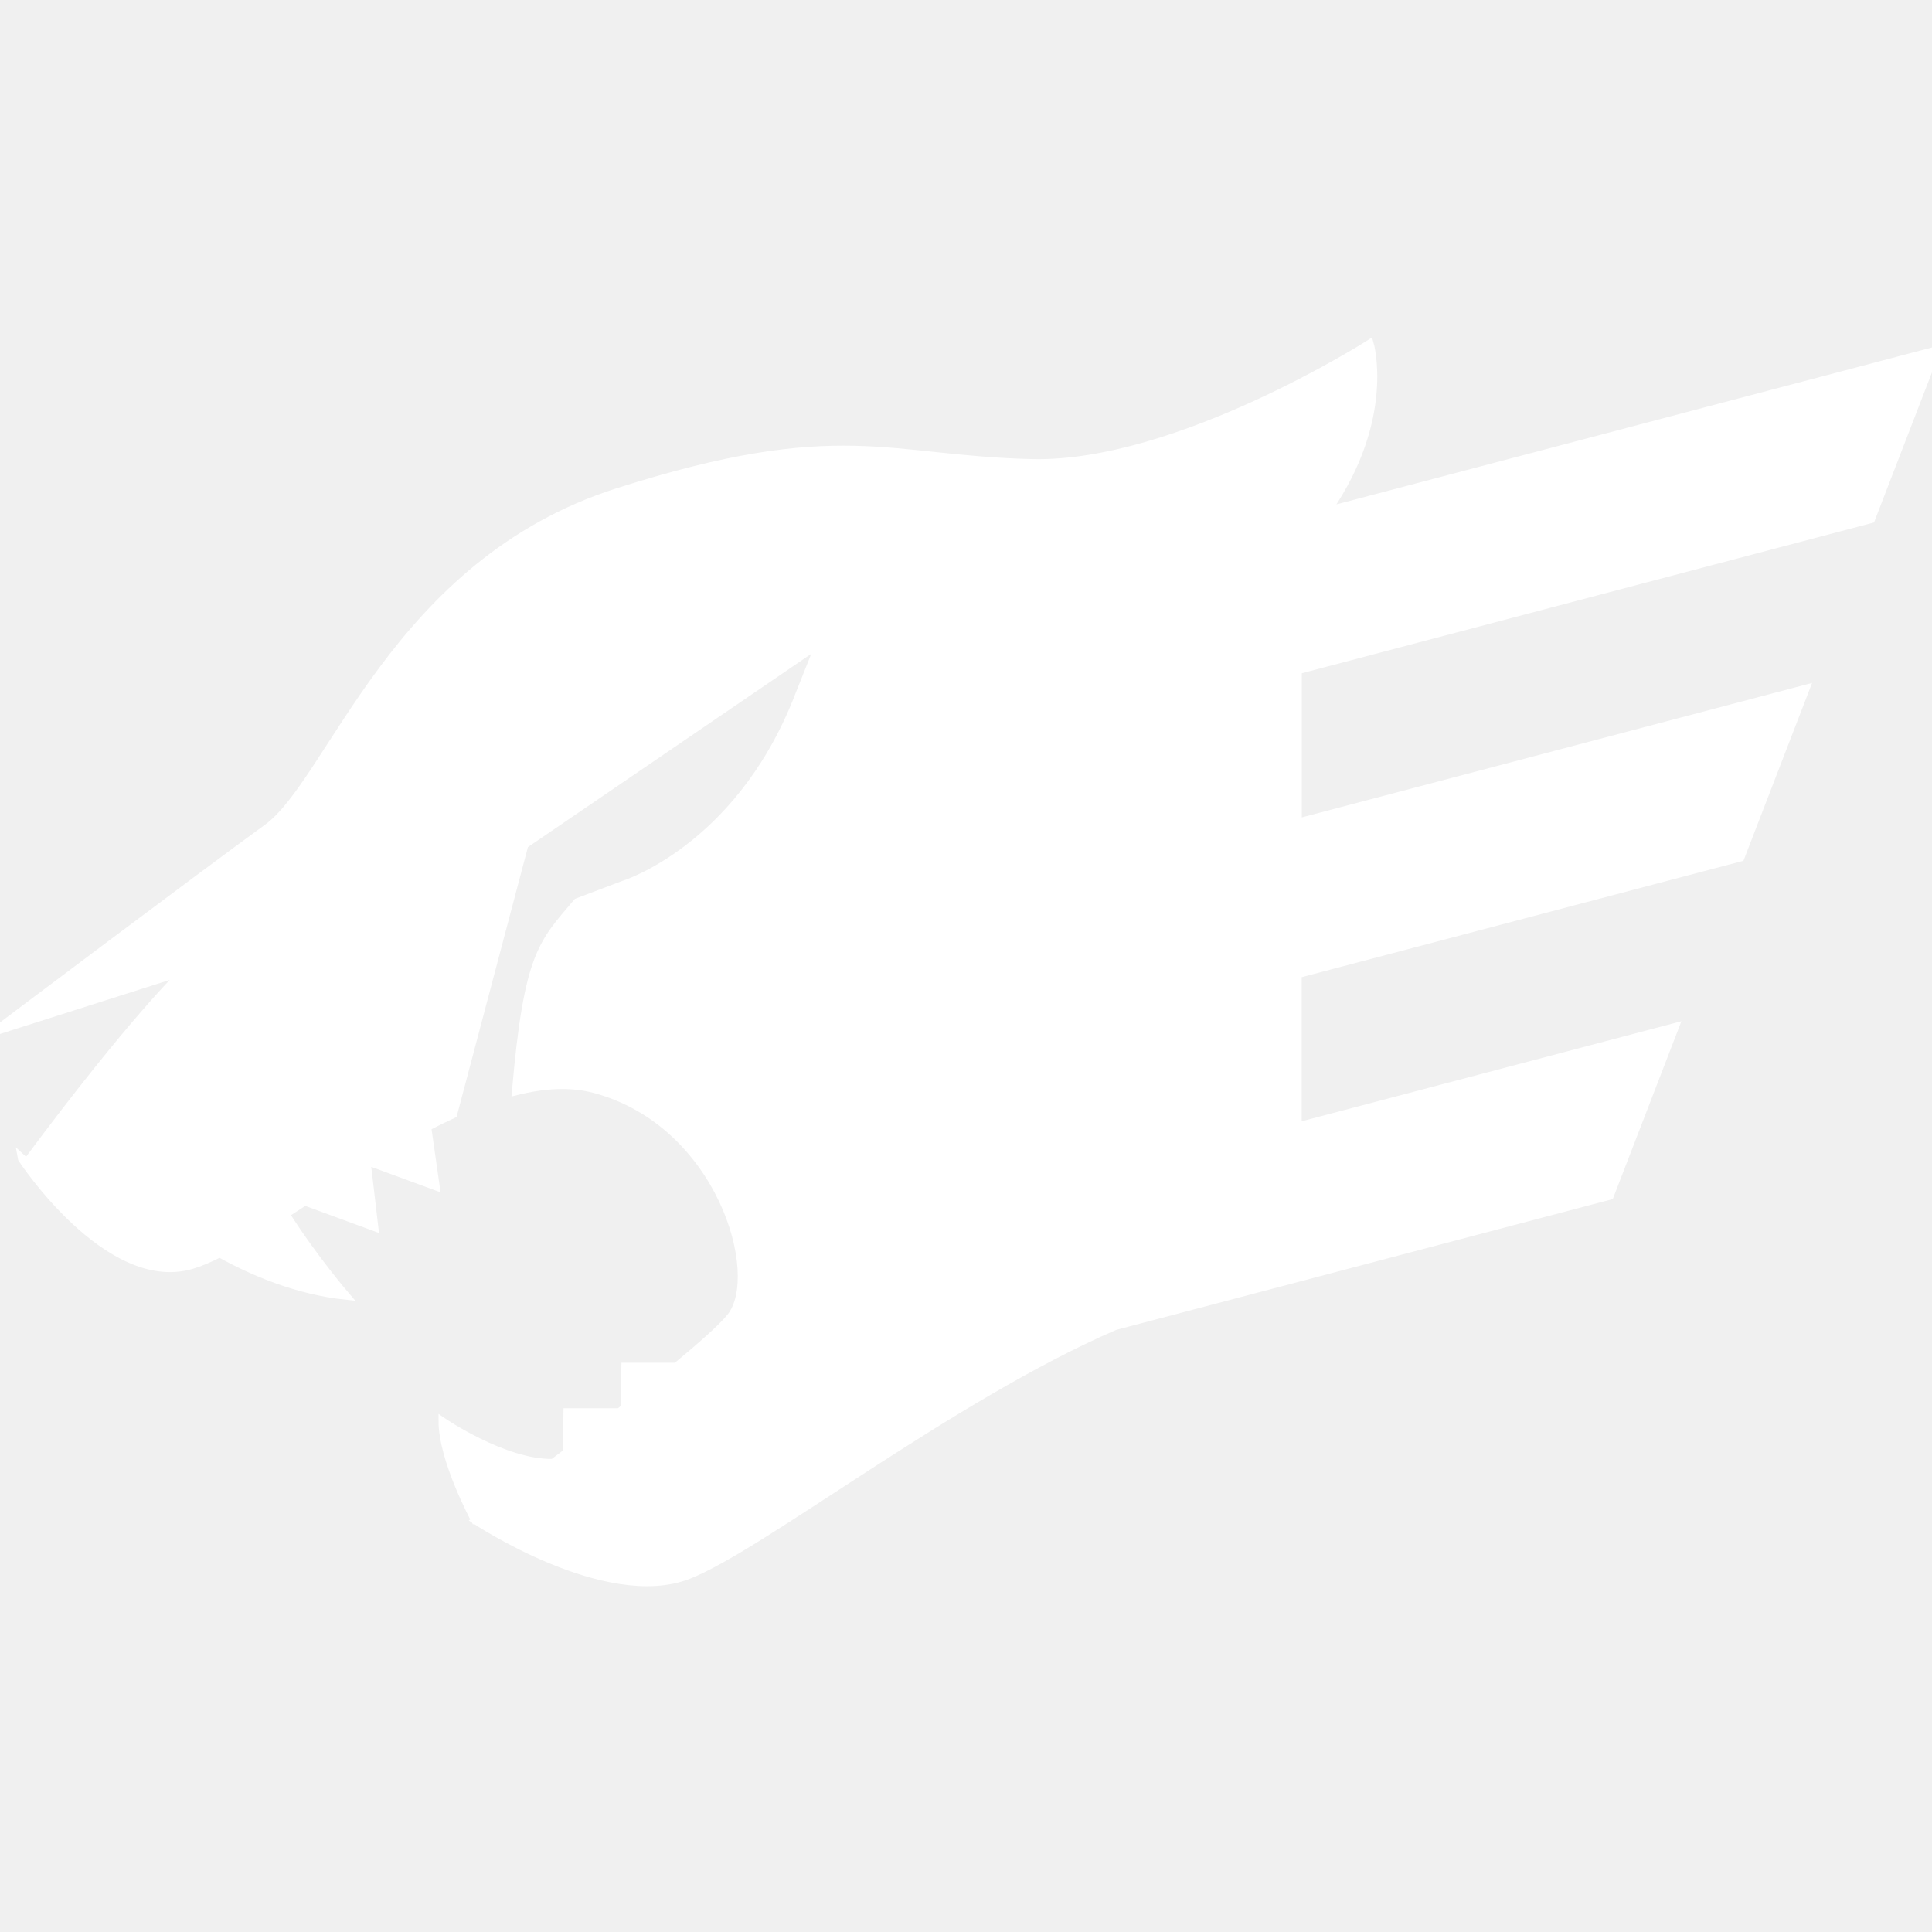
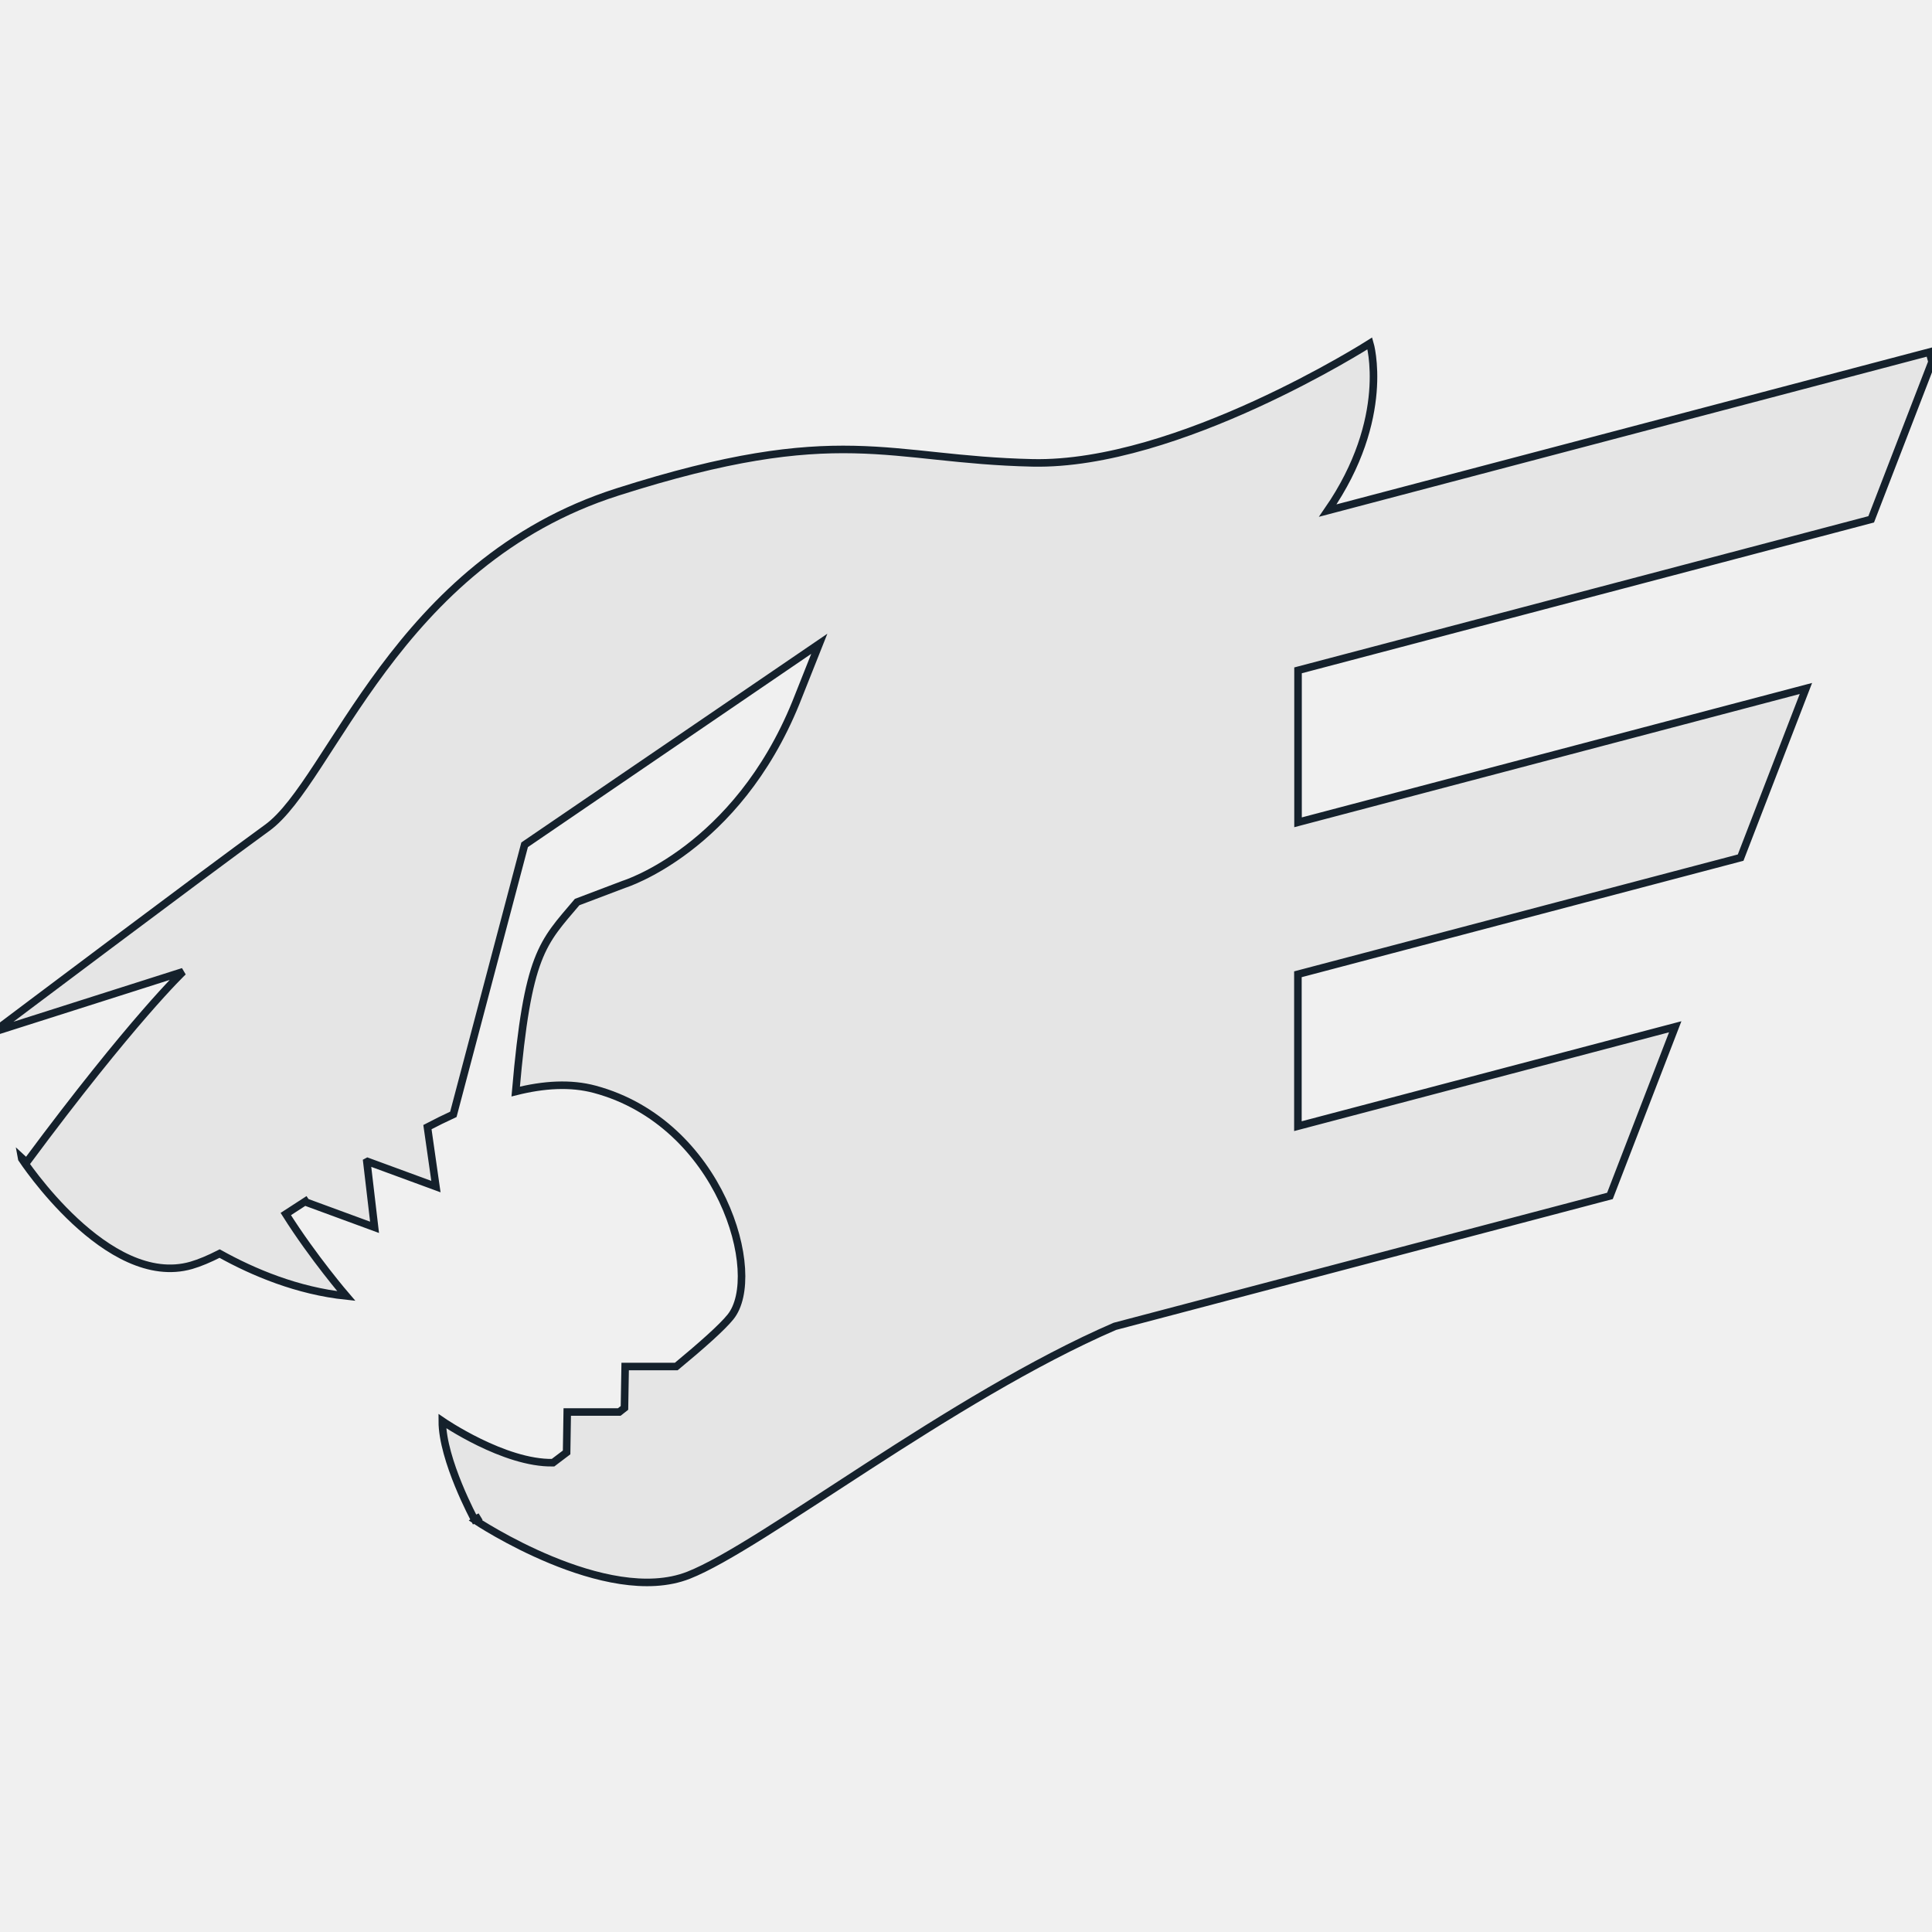
- <svg xmlns="http://www.w3.org/2000/svg" width="800px" height="800px" viewBox="0 -45.5 256 256" version="1.1" preserveAspectRatio="xMidYMid" fill="#ffffff" stroke="#ffffff">
+ <svg xmlns="http://www.w3.org/2000/svg" width="800px" height="800px" viewBox="0 -45.5 256 256" version="1.1" preserveAspectRatio="xMidYMid" fill="#15212C" stroke="#15212C">
  <g id="SVGRepo_bgCarrier" stroke-width="0" />
  <g id="SVGRepo_tracerCarrier" stroke-linecap="round" stroke-linejoin="round" />
  <g id="SVGRepo_iconCarrier">
    <g>
-       <path d="M247.942,23.314 L256,2.444 L255.65,1.151 L175.933,22.154 C184.432,9.859 181.513,0 181.513,0 C181.513,0 156.056,16.257 136.804,15.832 C117.553,15.406 111.347,10.268 81.827,19.685 C52.308,29.094 43.967,57.98 35.408,64.186 C26.85,70.391 0,90.602 0,90.602 L0.058,90.961 L24.265,83.254 C24.265,83.254 17.625,89.509 3.52,108.519 C3.52,108.519 3.278,108.294 2.861,107.91 L2.886,108.044 C2.886,108.044 14.222,125.368 25.349,122.165 C26.467,121.84 27.726,121.306 29.102,120.606 C33.582,123.1 39.429,125.552 45.885,126.227 C45.885,126.227 41.514,121.148 37.869,115.367 C38.853,114.733 39.863,114.074 40.889,113.407 L40.413,113.741 L49.63,117.127 L48.613,108.461 C48.646,108.444 48.671,108.419 48.704,108.402 L57.763,111.73 L56.637,103.848 C57.788,103.247 58.931,102.68 60.073,102.155 L69.516,66.438 L108.561,39.804 L105.458,47.612 C97.542,67.08 82.678,71.676 82.678,71.676 L76.472,74.028 C71.86,79.483 69.916,80.826 68.331,99.135 C72.051,98.201 75.605,97.976 78.824,98.843 C95.507,103.339 101.287,123.442 96.791,129.005 C95.665,130.398 92.988,132.775 89.61,135.57 L82.837,135.57 L82.745,141.058 C82.511,141.242 82.278,141.417 82.052,141.6 L75.163,141.6 L75.079,146.955 C74.47,147.423 73.861,147.873 73.278,148.315 C66.805,148.448 58.605,142.801 58.605,142.801 C58.605,147.94 62.884,155.847 62.884,155.847 C62.884,155.847 63.168,155.714 63.643,155.48 C63.226,155.789 62.993,155.956 62.993,155.956 C62.993,155.956 80.317,167.508 91.228,163.229 C100.929,159.425 126.044,139.623 147.723,130.248 L213.326,112.965 L221.976,90.552 L171.979,103.723 L171.979,83.596 L230.643,68.139 L239.293,45.726 L171.996,63.46 L171.996,43.324 L247.942,23.314 Z" fill="#ffffff" fill-rule="nonzero"> </path>
+       <path d="M247.942,23.314 L256,2.444 L255.65,1.151 L175.933,22.154 C184.432,9.859 181.513,0 181.513,0 C181.513,0 156.056,16.257 136.804,15.832 C117.553,15.406 111.347,10.268 81.827,19.685 C52.308,29.094 43.967,57.98 35.408,64.186 C26.85,70.391 0,90.602 0,90.602 L0.058,90.961 L24.265,83.254 C24.265,83.254 17.625,89.509 3.52,108.519 C3.52,108.519 3.278,108.294 2.861,107.91 L2.886,108.044 C2.886,108.044 14.222,125.368 25.349,122.165 C26.467,121.84 27.726,121.306 29.102,120.606 C33.582,123.1 39.429,125.552 45.885,126.227 C45.885,126.227 41.514,121.148 37.869,115.367 C38.853,114.733 39.863,114.074 40.889,113.407 L40.413,113.741 L49.63,117.127 L48.613,108.461 C48.646,108.444 48.671,108.419 48.704,108.402 L57.763,111.73 L56.637,103.848 C57.788,103.247 58.931,102.68 60.073,102.155 L69.516,66.438 L108.561,39.804 L105.458,47.612 C97.542,67.08 82.678,71.676 82.678,71.676 L76.472,74.028 C71.86,79.483 69.916,80.826 68.331,99.135 C72.051,98.201 75.605,97.976 78.824,98.843 C95.507,103.339 101.287,123.442 96.791,129.005 C95.665,130.398 92.988,132.775 89.61,135.57 L82.837,135.57 L82.745,141.058 C82.511,141.242 82.278,141.417 82.052,141.6 L75.163,141.6 L75.079,146.955 C74.47,147.423 73.861,147.873 73.278,148.315 C66.805,148.448 58.605,142.801 58.605,142.801 C58.605,147.94 62.884,155.847 62.884,155.847 C62.884,155.847 63.168,155.714 63.643,155.48 C63.226,155.789 62.993,155.956 62.993,155.956 C62.993,155.956 80.317,167.508 91.228,163.229 C100.929,159.425 126.044,139.623 147.723,130.248 L213.326,112.965 L221.976,90.552 L171.979,103.723 L171.979,83.596 L230.643,68.139 L239.293,45.726 L171.996,63.46 L171.996,43.324 L247.942,23.314 Z" fill="#E5E5E5" fill-rule="nonzero"> </path>
    </g>
  </g>
</svg>
